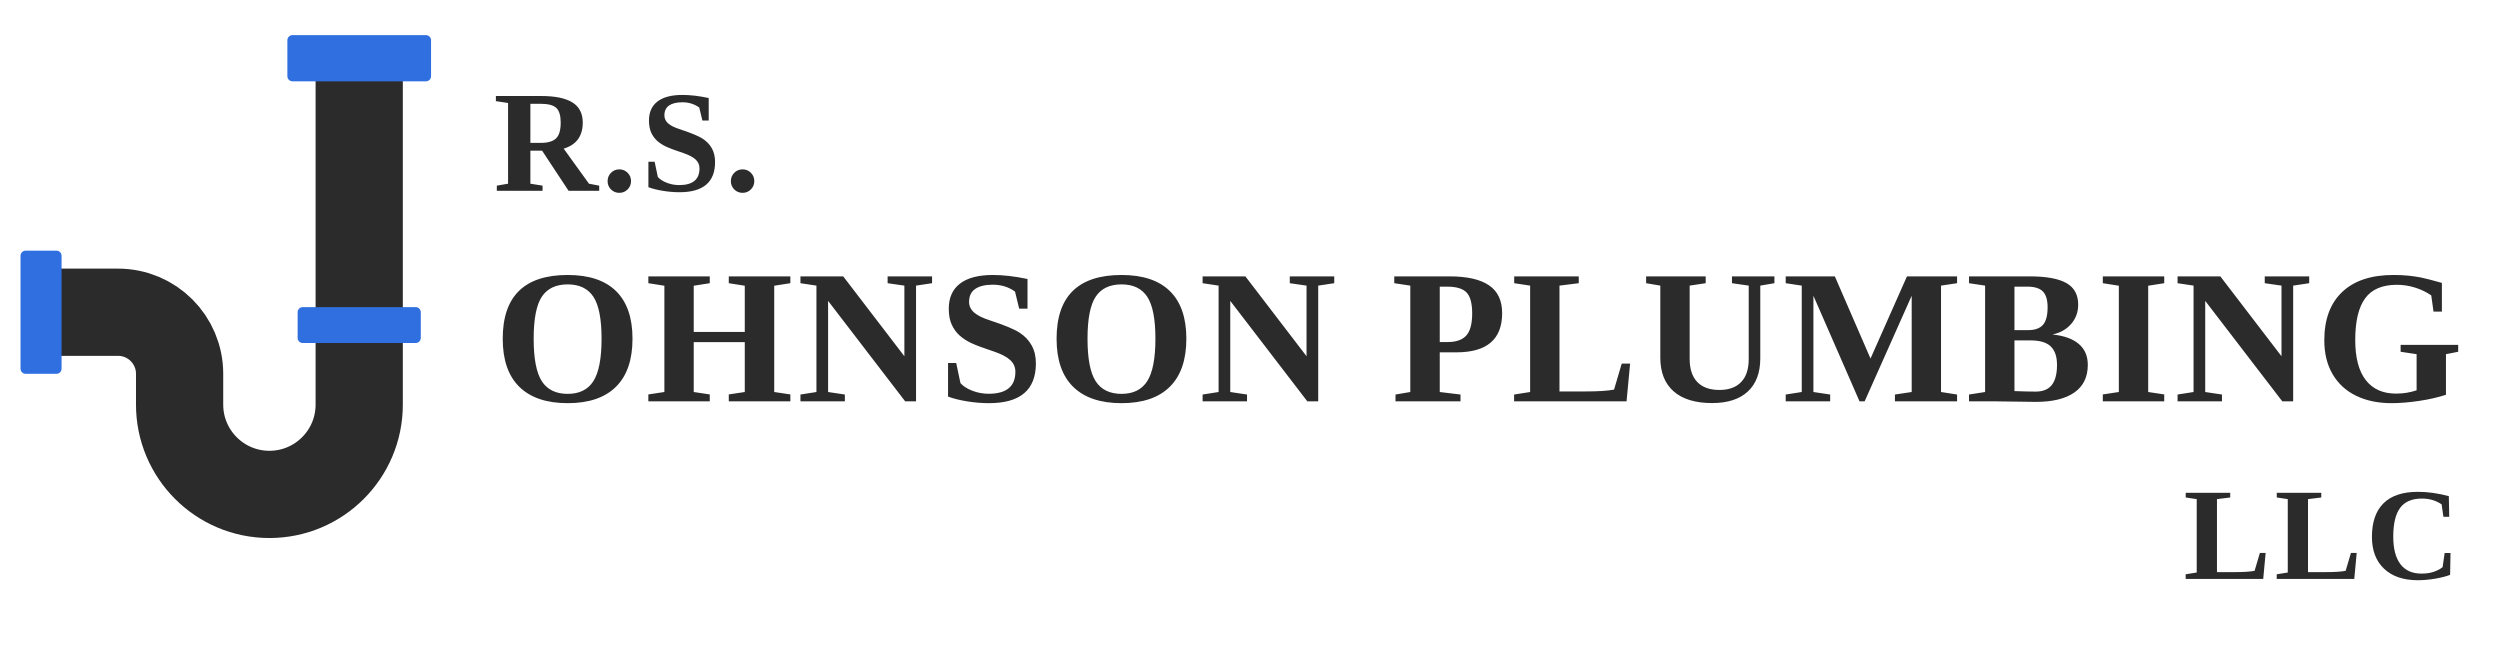
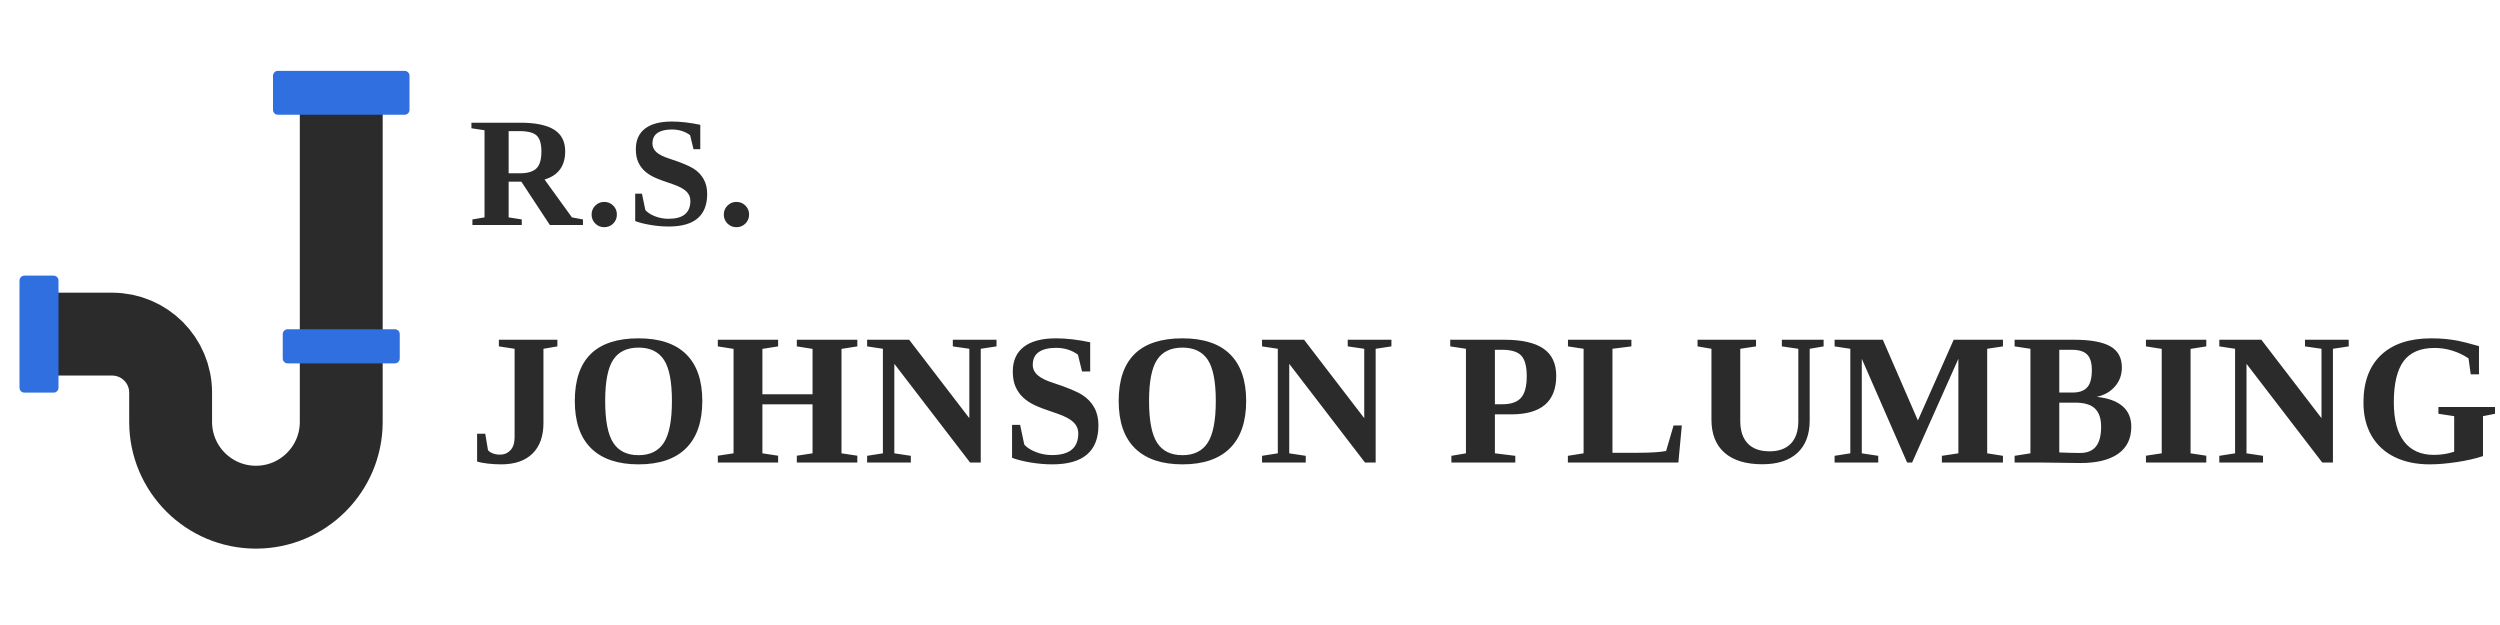
- <svg xmlns="http://www.w3.org/2000/svg" viewBox="0 0 760 200" width="760" height="200" role="img" aria-label="R.S. Johnson Plumbing LLC">
-   <g transform="translate(0 6) scale(0.78)" fill="none">
+ <svg xmlns="http://www.w3.org/2000/svg" viewBox="0 0 800 200" role="img" aria-label="R.S. Johnson Plumbing">
+   <g transform="translate(0 18) scale(0.78)" fill="none">
    <path d="M140 22 V150 A35 35 0 0 1 70 150 V138 A24 24 0 0 0 46 114 H18" stroke="#2B2B2B" stroke-width="34" stroke-linejoin="round" />
    <rect x="112" y="6" width="56" height="18" rx="2" fill="#2F6FE0" />
    <rect x="116" y="112" width="48" height="14" rx="2" fill="#2F6FE0" />
    <rect x="8" y="90" width="16" height="48" rx="2" fill="#2F6FE0" />
  </g>
  <g font-family="Georgia, 'Times New Roman', serif" font-weight="700" fill="#2B2B2B" letter-spacing="1">
-     <text x="150" y="58" font-size="44">R.S.</text>
-     <text x="150" y="122" font-size="58">OHNSON PLUMBING</text>
-     <text x="748" y="176" font-size="40" text-anchor="end">LLC</text>
+     <text x="150" y="72" font-size="50">R.S.</text>
+     <text x="150" y="148" font-size="60">JOHNSON PLUMBING</text>
  </g>
</svg>
